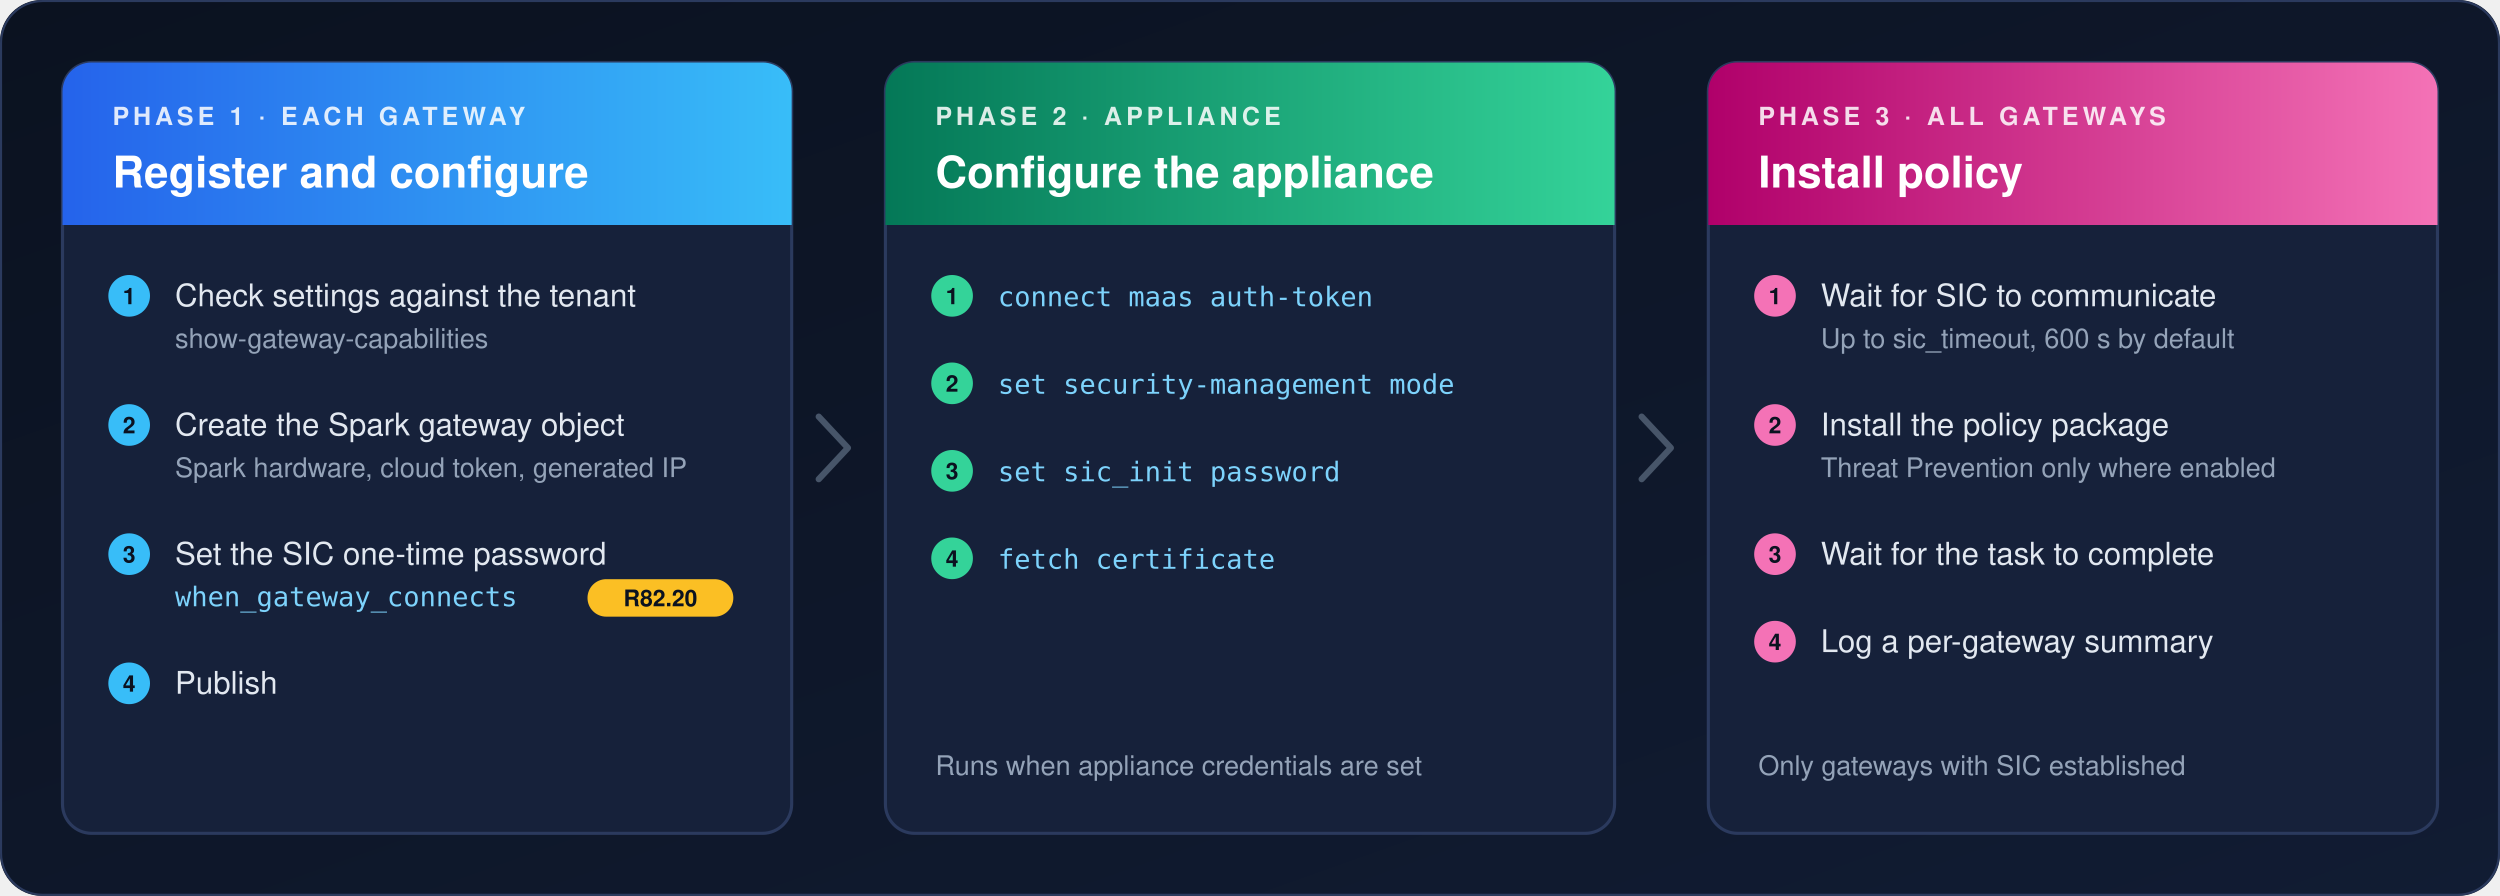
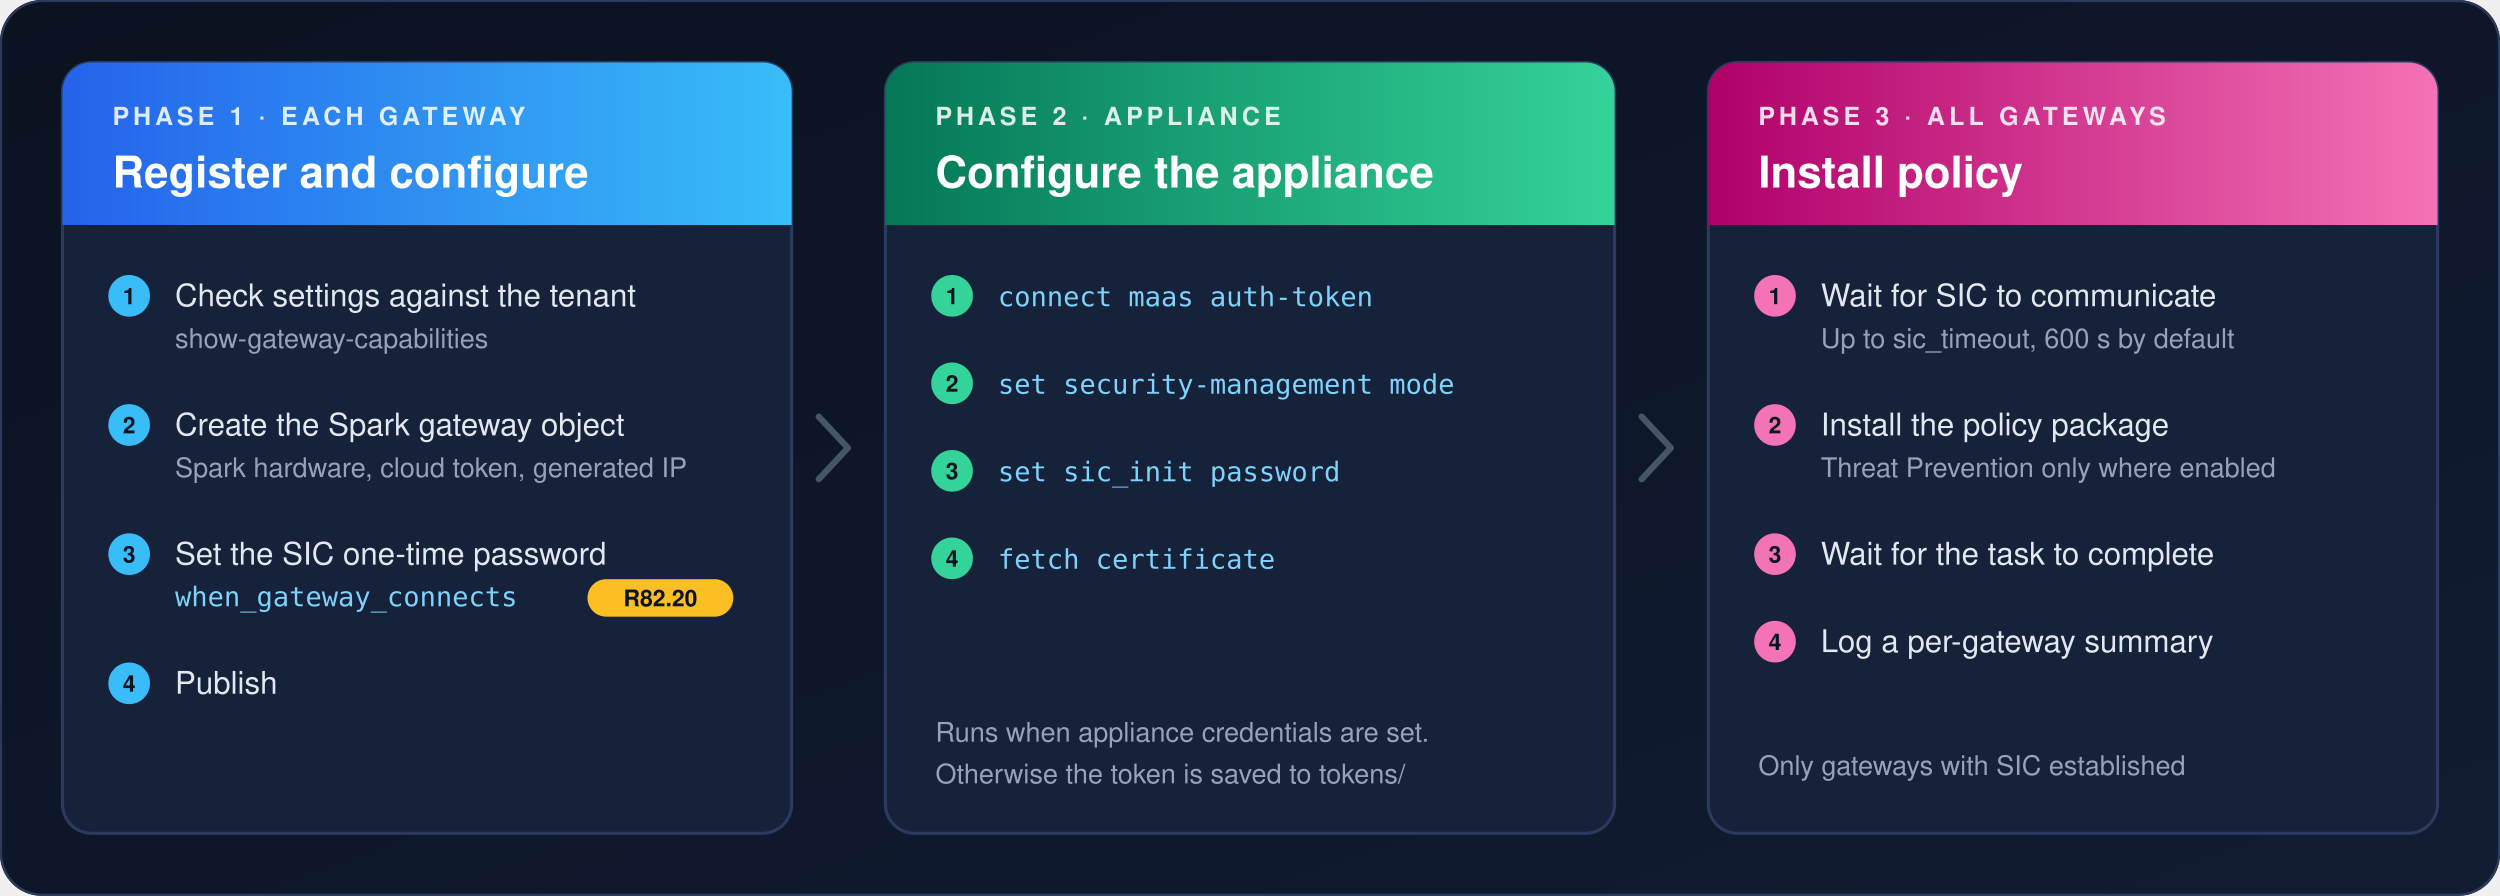
<svg xmlns="http://www.w3.org/2000/svg" width="1200" height="430" viewBox="0 0 1200 430" role="img" aria-labelledby="title desc">
  <defs>
    <linearGradient id="bg" x1="0" y1="0" x2="1" y2="1">
      <stop offset="0" stop-color="#0B1220" />
      <stop offset="1" stop-color="#111C33" />
    </linearGradient>
    <linearGradient id="p1" x1="0" y1="0" x2="1" y2="0">
      <stop offset="0" stop-color="#2563EB" />
      <stop offset="1" stop-color="#38BDF8" />
    </linearGradient>
    <linearGradient id="p2" x1="0" y1="0" x2="1" y2="0">
      <stop offset="0" stop-color="#B0006A" />
      <stop offset="1" stop-color="#F472B6" />
    </linearGradient>
    <linearGradient id="p3" x1="0" y1="0" x2="1" y2="0">
      <stop offset="0" stop-color="#047857" />
      <stop offset="1" stop-color="#34D399" />
    </linearGradient>
    <clipPath id="c1">
      <rect x="30" y="30" width="350" height="370" rx="14" />
    </clipPath>
    <clipPath id="c2">
      <rect x="425" y="30" width="350" height="370" rx="14" />
    </clipPath>
    <clipPath id="c3">
      <rect x="820" y="30" width="350" height="370" rx="14" />
    </clipPath>
    <style>
      .sans { font-family: "Segoe UI", "Helvetica Neue", Helvetica, Arial, sans-serif; }
      .mono { font-family: "Cascadia Code", Consolas, "SFMono-Regular", Menlo, monospace; }
      .card { fill: #16213A; stroke: #2B3A5E; stroke-width: 1.5; }
      .phase { font-size: 12px; font-weight: 700; letter-spacing: 2px; fill: #FFFFFF; fill-opacity: 0.85; }
      .head { font-size: 21px; font-weight: 700; fill: #FFFFFF; }
      .note { font-size: 13px; fill: #94A3B8; }
      .item { font-size: 15px; fill: #E2E8F0; }
      .code { font-size: 13px; fill: #7DD3FC; }
      .dot1 { fill: #38BDF8; } .dot2 { fill: #F472B6; } .dot3 { fill: #34D399; }
      .num { font-size: 11px; font-weight: 700; fill: #0B1220; }
      .chev { fill: none; stroke: #475569; stroke-width: 3; stroke-linecap: round; stroke-linejoin: round; }
      .tag { font-size: 11px; font-weight: 700; fill: #0B1220; }
    </style>
  </defs>
  <rect width="1200" height="430" rx="20" fill="url(#bg)" />
  <rect x="0.5" y="0.5" width="1199" height="429" rx="20" fill="none" stroke="#2B3A5E" />
  <g class="sans">
    <rect x="30" y="30" width="350" height="370" rx="14" class="card" />
    <rect x="30" y="30" width="350" height="78" fill="url(#p1)" clip-path="url(#c1)" />
    <text x="54" y="60" class="phase">PHASE 1 · EACH GATEWAY</text>
    <text x="54" y="90" class="head">Register and configure</text>
    <g>
      <circle cx="62" cy="142" r="10" class="dot1" />
      <text x="62" y="146" text-anchor="middle" class="num">1</text>
      <text x="84" y="147" class="item">Check settings against the tenant</text>
      <text x="84" y="167" class="note">show-gateway-capabilities</text>
      <circle cx="62" cy="204" r="10" class="dot1" />
      <text x="62" y="208" text-anchor="middle" class="num">2</text>
      <text x="84" y="209" class="item">Create the Spark gateway object</text>
      <text x="84" y="229" class="note">Spark hardware, cloud token, generated IP</text>
      <circle cx="62" cy="266" r="10" class="dot1" />
      <text x="62" y="270" text-anchor="middle" class="num">3</text>
      <text x="84" y="271" class="item">Set the SIC one-time password</text>
      <text x="84" y="291" class="mono code">when_gateway_connects</text>
      <rect x="282" y="278" width="70" height="18" rx="9" fill="#FBBF24" />
      <text x="317" y="291" text-anchor="middle" class="tag">R82.20</text>
      <circle cx="62" cy="328" r="10" class="dot1" />
      <text x="62" y="332" text-anchor="middle" class="num">4</text>
      <text x="84" y="333" class="item">Publish</text>
    </g>
    <path class="chev" d="M393 200 l14 15 l-14 15" />
    <rect x="425" y="30" width="350" height="370" rx="14" class="card" />
    <rect x="425" y="30" width="350" height="78" fill="url(#p3)" clip-path="url(#c2)" />
    <text x="449" y="60" class="phase">PHASE 2 · APPLIANCE</text>
    <text x="449" y="90" class="head">Configure the appliance</text>
    <g>
      <circle cx="457" cy="142" r="10" class="dot3" />
      <text x="457" y="146" text-anchor="middle" class="num">1</text>
      <text x="479" y="147" class="mono code">connect maas auth-token</text>
      <circle cx="457" cy="184" r="10" class="dot3" />
      <text x="457" y="188" text-anchor="middle" class="num">2</text>
      <text x="479" y="189" class="mono code">set security-management mode</text>
      <circle cx="457" cy="226" r="10" class="dot3" />
      <text x="457" y="230" text-anchor="middle" class="num">3</text>
      <text x="479" y="231" class="mono code">set sic_init password</text>
      <circle cx="457" cy="268" r="10" class="dot3" />
      <text x="457" y="272" text-anchor="middle" class="num">4</text>
      <text x="479" y="273" class="mono code">fetch certificate</text>
-       <text x="449" y="372" class="note">Runs when appliance credentials are set</text>
+       <text x="449" y="356" class="note">Runs when appliance credentials are set.</text>
+       <text x="449" y="376" class="note">Otherwise the token is saved to tokens/</text>
    </g>
    <path class="chev" d="M788 200 l14 15 l-14 15" />
    <rect x="820" y="30" width="350" height="370" rx="14" class="card" />
    <rect x="820" y="30" width="350" height="78" fill="url(#p2)" clip-path="url(#c3)" />
    <text x="844" y="60" class="phase">PHASE 3 · ALL GATEWAYS</text>
    <text x="844" y="90" class="head">Install policy</text>
    <g>
      <circle cx="852" cy="142" r="10" class="dot2" />
      <text x="852" y="146" text-anchor="middle" class="num">1</text>
      <text x="874" y="147" class="item">Wait for SIC to communicate</text>
      <text x="874" y="167" class="note">Up to sic_timeout, 600 s by default</text>
      <circle cx="852" cy="204" r="10" class="dot2" />
      <text x="852" y="208" text-anchor="middle" class="num">2</text>
      <text x="874" y="209" class="item">Install the policy package</text>
      <text x="874" y="229" class="note">Threat Prevention only where enabled</text>
      <circle cx="852" cy="266" r="10" class="dot2" />
      <text x="852" y="270" text-anchor="middle" class="num">3</text>
      <text x="874" y="271" class="item">Wait for the task to complete</text>
      <circle cx="852" cy="308" r="10" class="dot2" />
      <text x="852" y="312" text-anchor="middle" class="num">4</text>
      <text x="874" y="313" class="item">Log a per-gateway summary</text>
      <text x="844" y="372" class="note">Only gateways with SIC established</text>
    </g>
  </g>
</svg>
